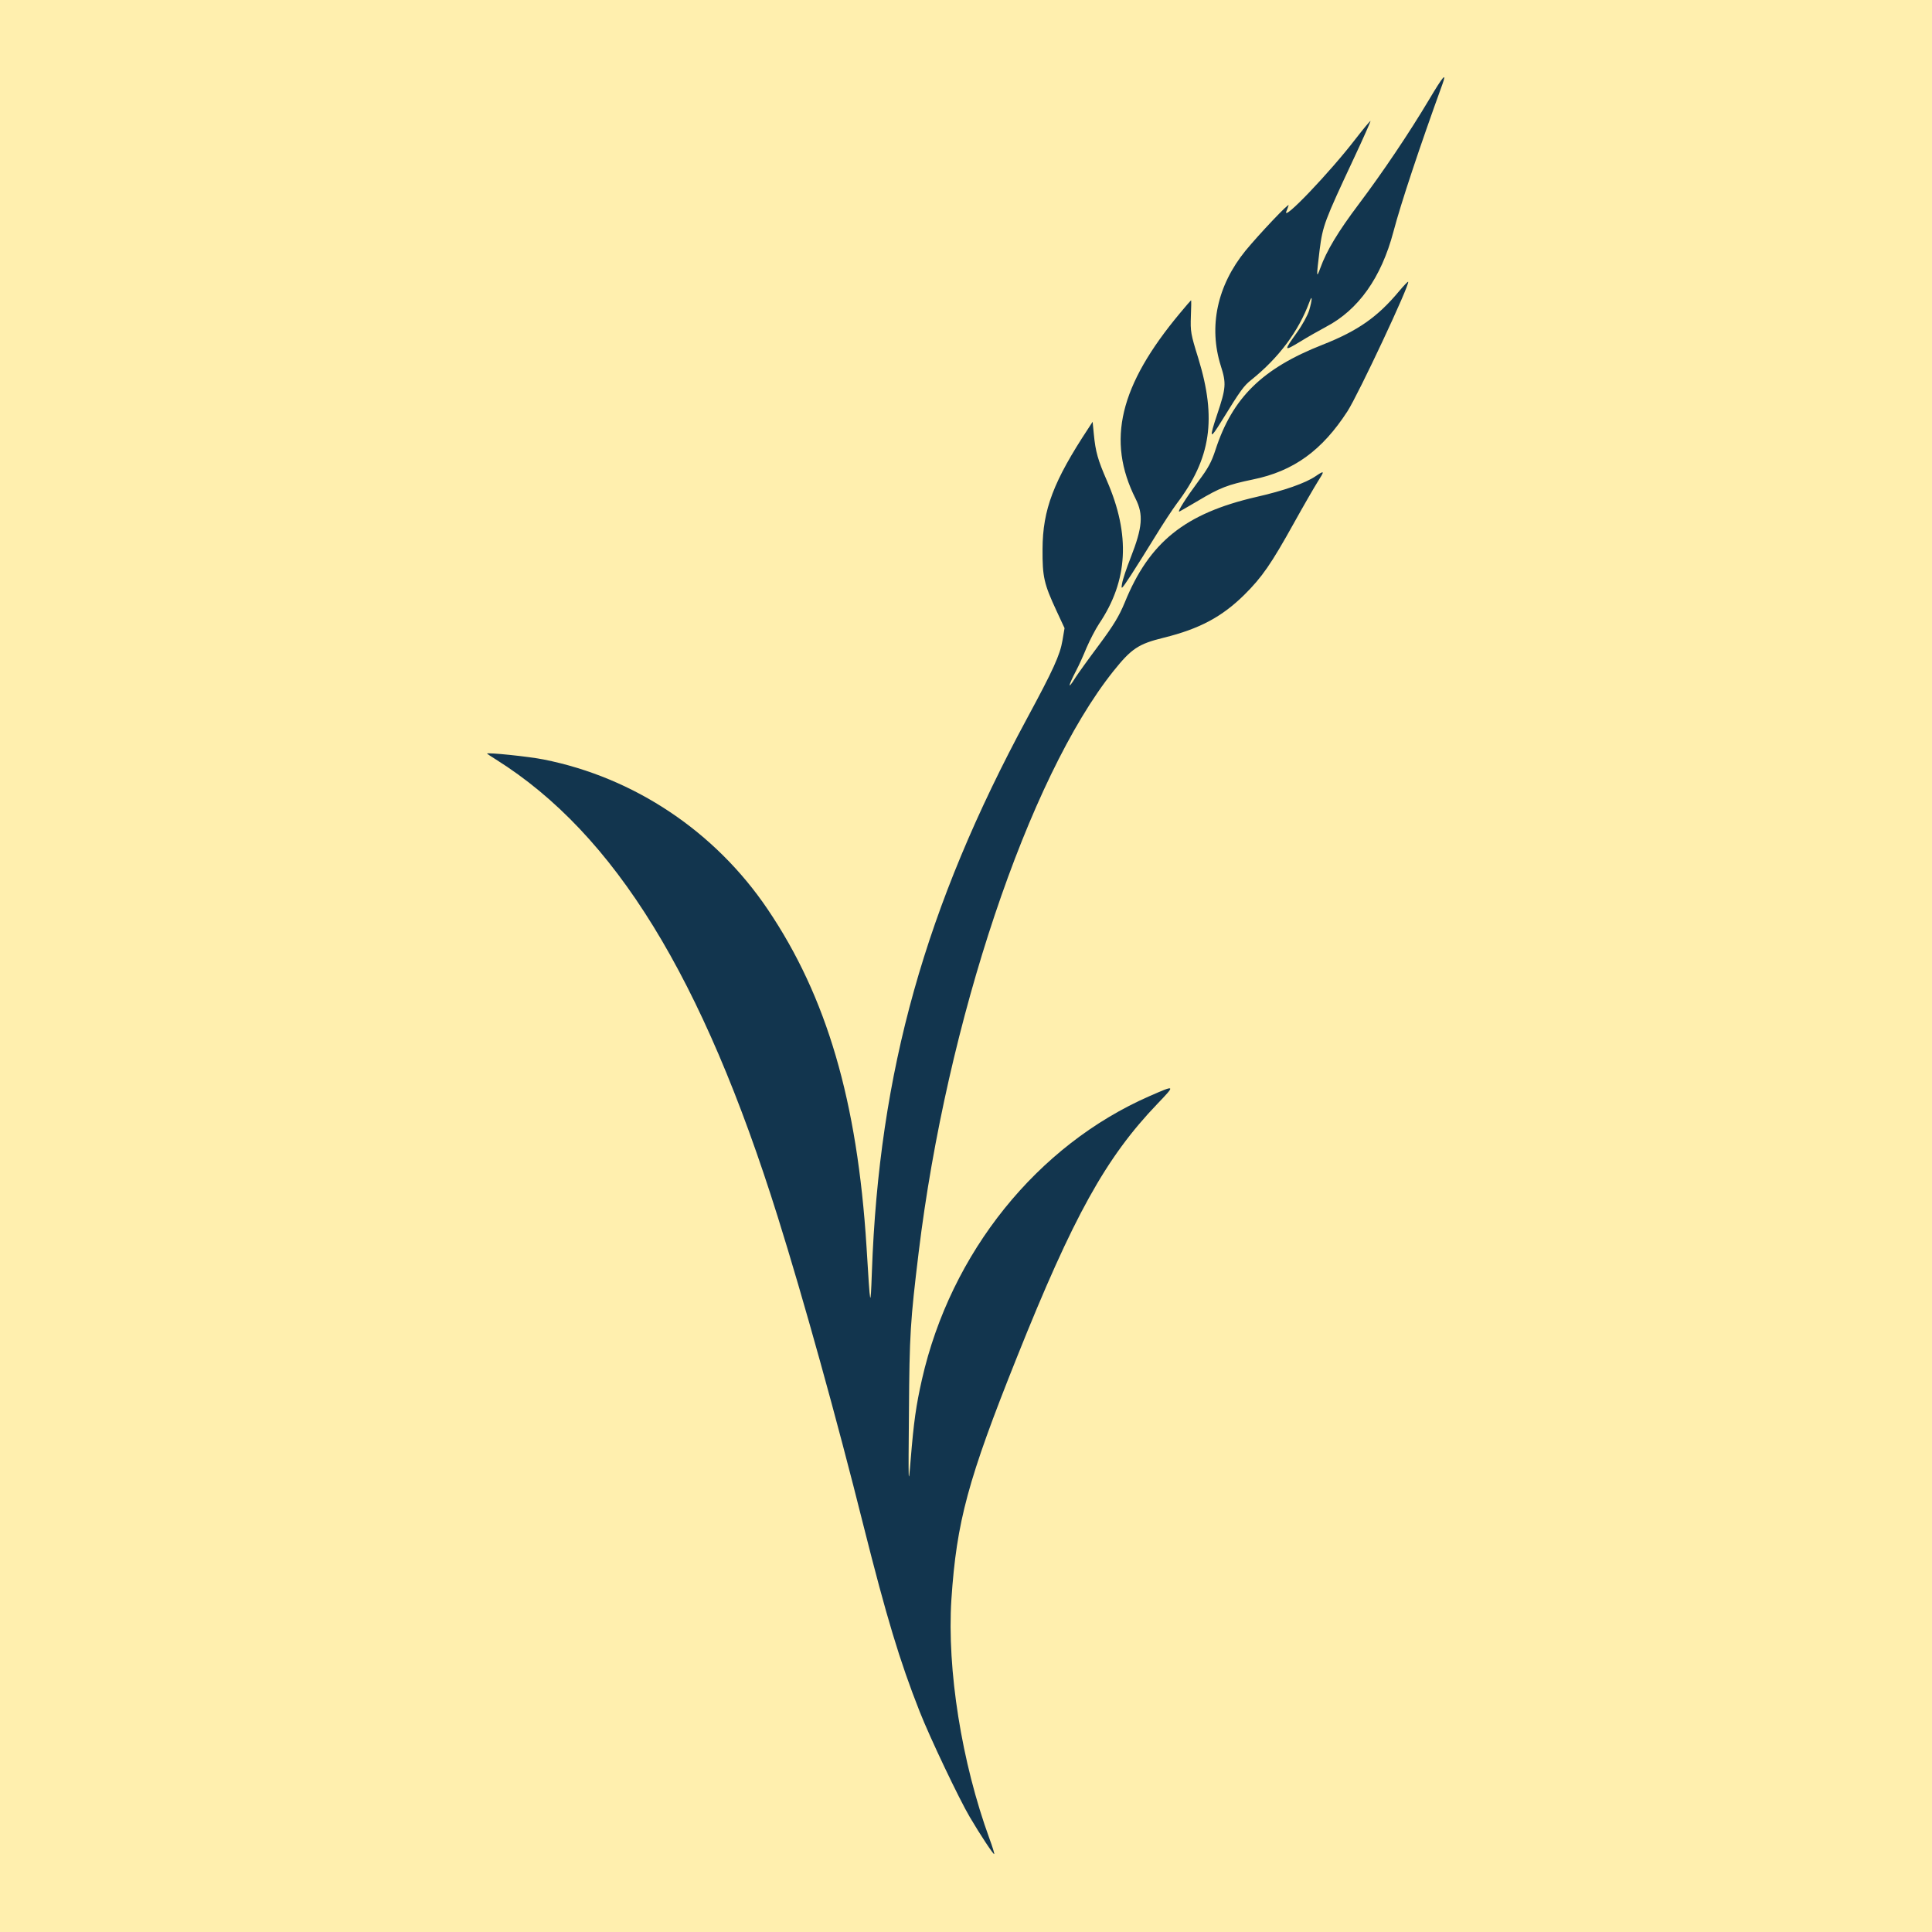
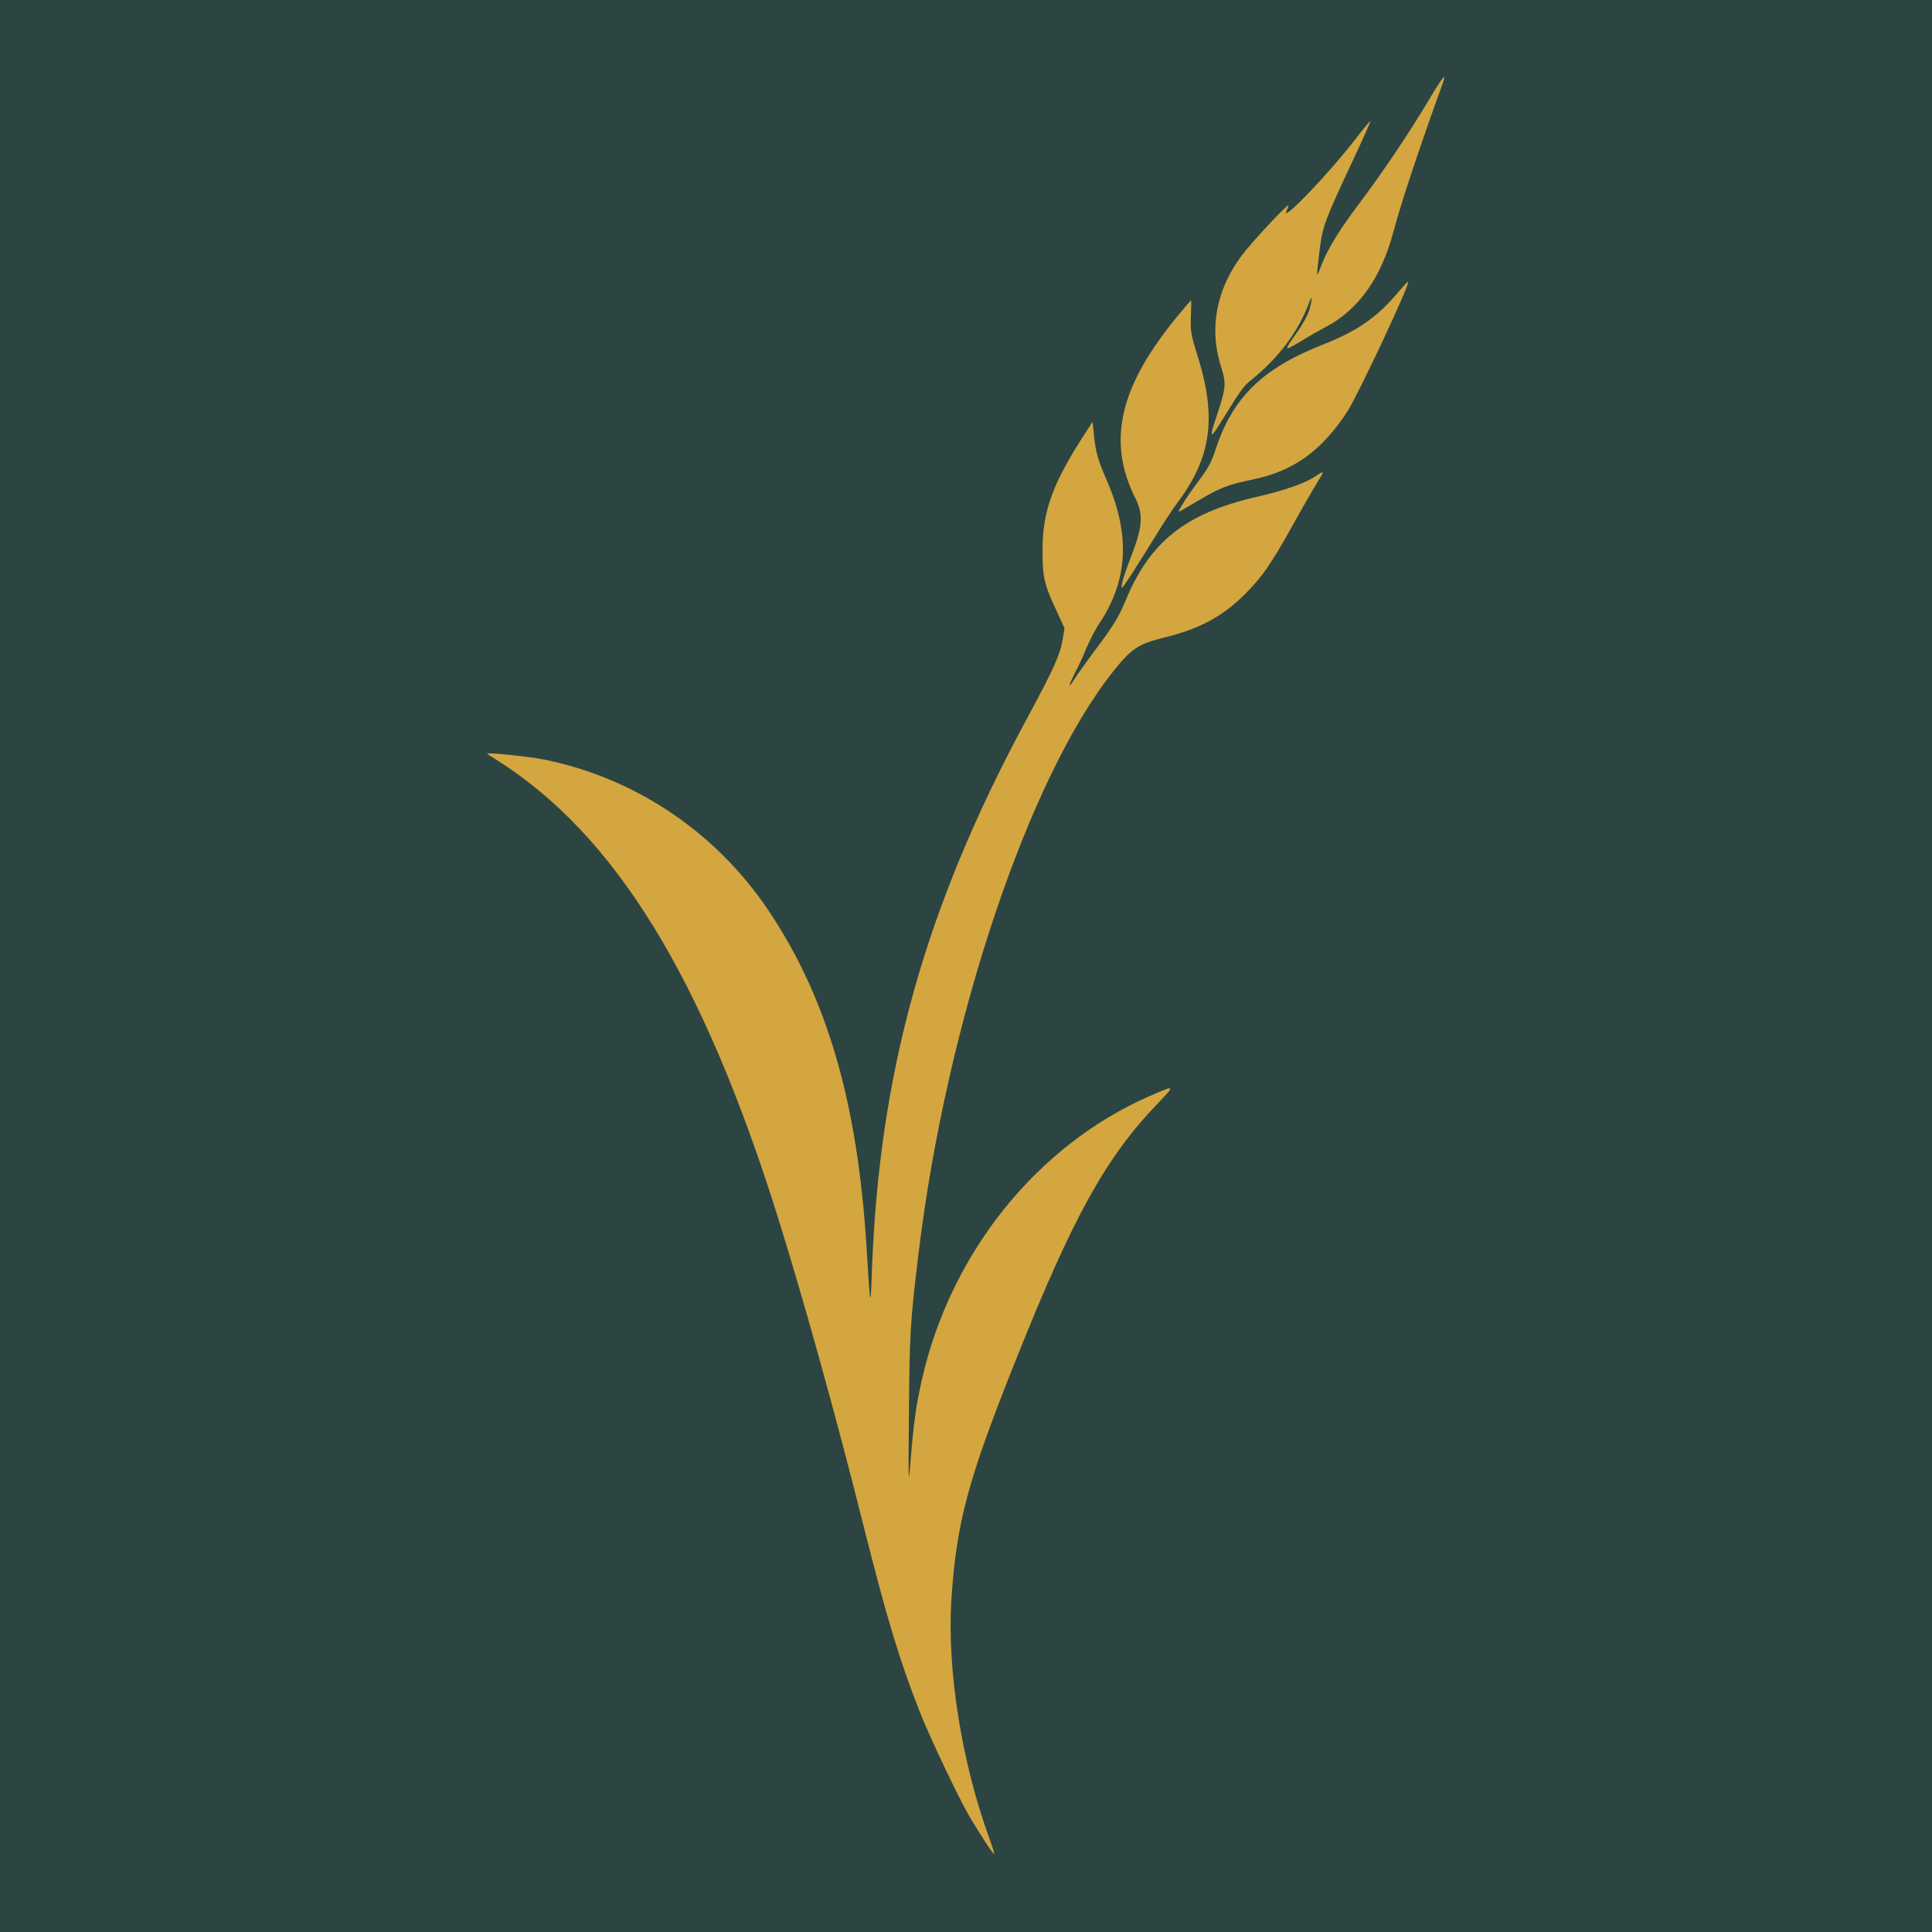
<svg xmlns="http://www.w3.org/2000/svg" viewBox="0 0 32 32">
-   <style>rect{fill:#ffefae}path{fill:#12354e}@media (prefers-color-scheme: dark){rect{fill:#12354e}path{fill:#ffefae}}</style>
+   <style>rect{fill:#2c4542}path{fill:#d4a640}@media (prefers-color-scheme: dark){rect{fill:#142420}path{fill:#d4a640}}</style>
  <rect width="32" height="32" />
  <path transform="translate(-2.2654 -2.287) scale(0.0287)" fill-rule="evenodd" d="M903.6 137.3c-11.5 19.3 -26.8 42 -40.5 60.2 -11.9 15.8 -18.6 26.9 -22.2 36.9 -2.3 6.3 -2.3 5.2 -0.4 -10.4 1.8 -14.1 2.8 -16.7 19.7 -52.8 5.5 -11.7 9.8 -21.5 9.7 -21.7 -0.2 -0.2 -4.1 4.5 -8.6 10.3 -14.8 19.3 -42.5 48.3 -40 41.9 0.4 -0.9 1 -2.5 1.3 -3.5 0.7 -2.1 -17 16.6 -24.9 26.2 -16.3 20.1 -21.4 43.7 -14.2 66.5 3.2 10 3 12.7 -2.1 27.9 -4.8 14.3 -4.3 15 2.7 3.6 10.9 -17.7 12.7 -20.1 17 -23.5 15.8 -12.7 27.2 -27.9 33.5 -44.9 1.8 -4.9 1.7 -1.4 -0.1 4.7 -0.8 2.8 -4 8.6 -7.1 12.9 -7.7 10.8 -7.7 11 1.8 5.3 4.5 -2.8 11.3 -6.6 15 -8.6 18.7 -9.8 31.9 -28.4 38.9 -54.9 4.3 -16.3 15.1 -48.8 28.3 -85.2 2.6 -7.2 0.4 -4.7 -7.8 9.1zM886.4 247.7c-12.4 14.9 -23.8 22.9 -44.1 30.9 -34.9 13.7 -52.1 30.6 -61.9 60.7 -2.3 7.1 -4.3 10.7 -9.7 17.9 -7.2 9.7 -12.7 18.3 -11.1 17.7 0.5 -0.2 5.4 -3.1 10.9 -6.3 12.4 -7.4 17 -9.2 31.5 -12.2 23.5 -4.8 39.9 -16.7 54.6 -39.4 6.3 -9.8 36.2 -73.5 35 -74.7 -0.2 -0.2 -2.5 2.2 -5.2 5.4zM760 260.3c-35 41.9 -42.6 73.6 -25.7 107.2 4.6 9.2 4 16.5 -2.8 33.9 -2.4 6.1 -4.7 12.9 -5 15.1 -0.7 3.8 -0.4 3.5 5.2 -5 3.2 -5 9.5 -14.9 13.8 -22 4.4 -7.2 10 -15.7 12.5 -19.1 19.8 -26.1 23.2 -49 12.5 -83.9 -4.4 -14.1 -4.6 -15.5 -4.3 -24.3 0.2 -5 0.3 -9.2 0.1 -9.2 -0.1 0 -3 3.3 -6.3 7.3zM707.1 326.8c-20.2 30.6 -26.4 47 -26.5 69.7 -0.1 16.1 0.8 20.1 8.1 35.8l4.6 9.9 -1.2 7.1c-1.4 8.4 -5.4 17.1 -20.3 44.7 -58.9 109 -85.6 204.1 -89.7 320 -0.8 21.7 -0.9 21.2 -3.1 -15 -5.3 -83.9 -22.9 -144 -57 -194.5 -30.3 -44.9 -77 -76.1 -129.3 -86.5 -8.4 -1.7 -32.7 -4.2 -32.7 -3.4 0 0.1 2.4 1.7 5.3 3.5 68.4 43 119.1 125.3 162.5 263.9 14.7 46.9 34 116.2 49.6 178.7 13.1 52 20.7 77.4 32.3 106.8 5.9 15 22.8 50.5 28.9 60.8 6.1 10.4 13.7 21.8 14.1 21.4 0.2 -0.3 -1 -4.2 -2.7 -8.8 -16.1 -44.1 -24.6 -97.6 -22 -138.2 3 -44.9 9.5 -69 37.8 -139.7 32.6 -81.5 51.3 -115.2 81.1 -146.3 10.5 -11 10.5 -11 -4.4 -4.5 -65 28.4 -114.9 90.4 -131.5 163.6 -3.4 15.1 -4.7 24.2 -6.5 46.2 -1.3 16.2 -1.4 15.6 -1 -27.5 0.3 -44.9 0.8 -52.4 5.6 -92 16.2 -133.3 63.4 -274.1 112.4 -335.5 10.4 -13 14.4 -15.7 29.1 -19.3 20.6 -5.1 33.5 -12 46.4 -24.7 10.3 -10.2 15.6 -17.9 28.7 -41.5 5.5 -9.9 11.7 -20.6 13.7 -23.8 4.1 -6.4 4 -6.7 -1.2 -3.2 -5.8 4 -18.4 8.4 -34.3 12 -41.1 9.5 -61.7 26 -75.9 61 -3.3 7.9 -6.3 12.9 -14.9 24.5 -6 8 -12 16.4 -13.5 18.7 -4.7 7.6 -4.4 5.2 0.5 -4.2 1.5 -2.8 4.1 -8.6 5.9 -13 1.9 -4.4 5.1 -10.6 7.2 -13.8 16.8 -24.9 18.2 -51.3 4.5 -82.7 -5.2 -12 -6.5 -16.5 -7.5 -26.7l-0.7 -7.2 -2.4 3.7z" />
</svg>
